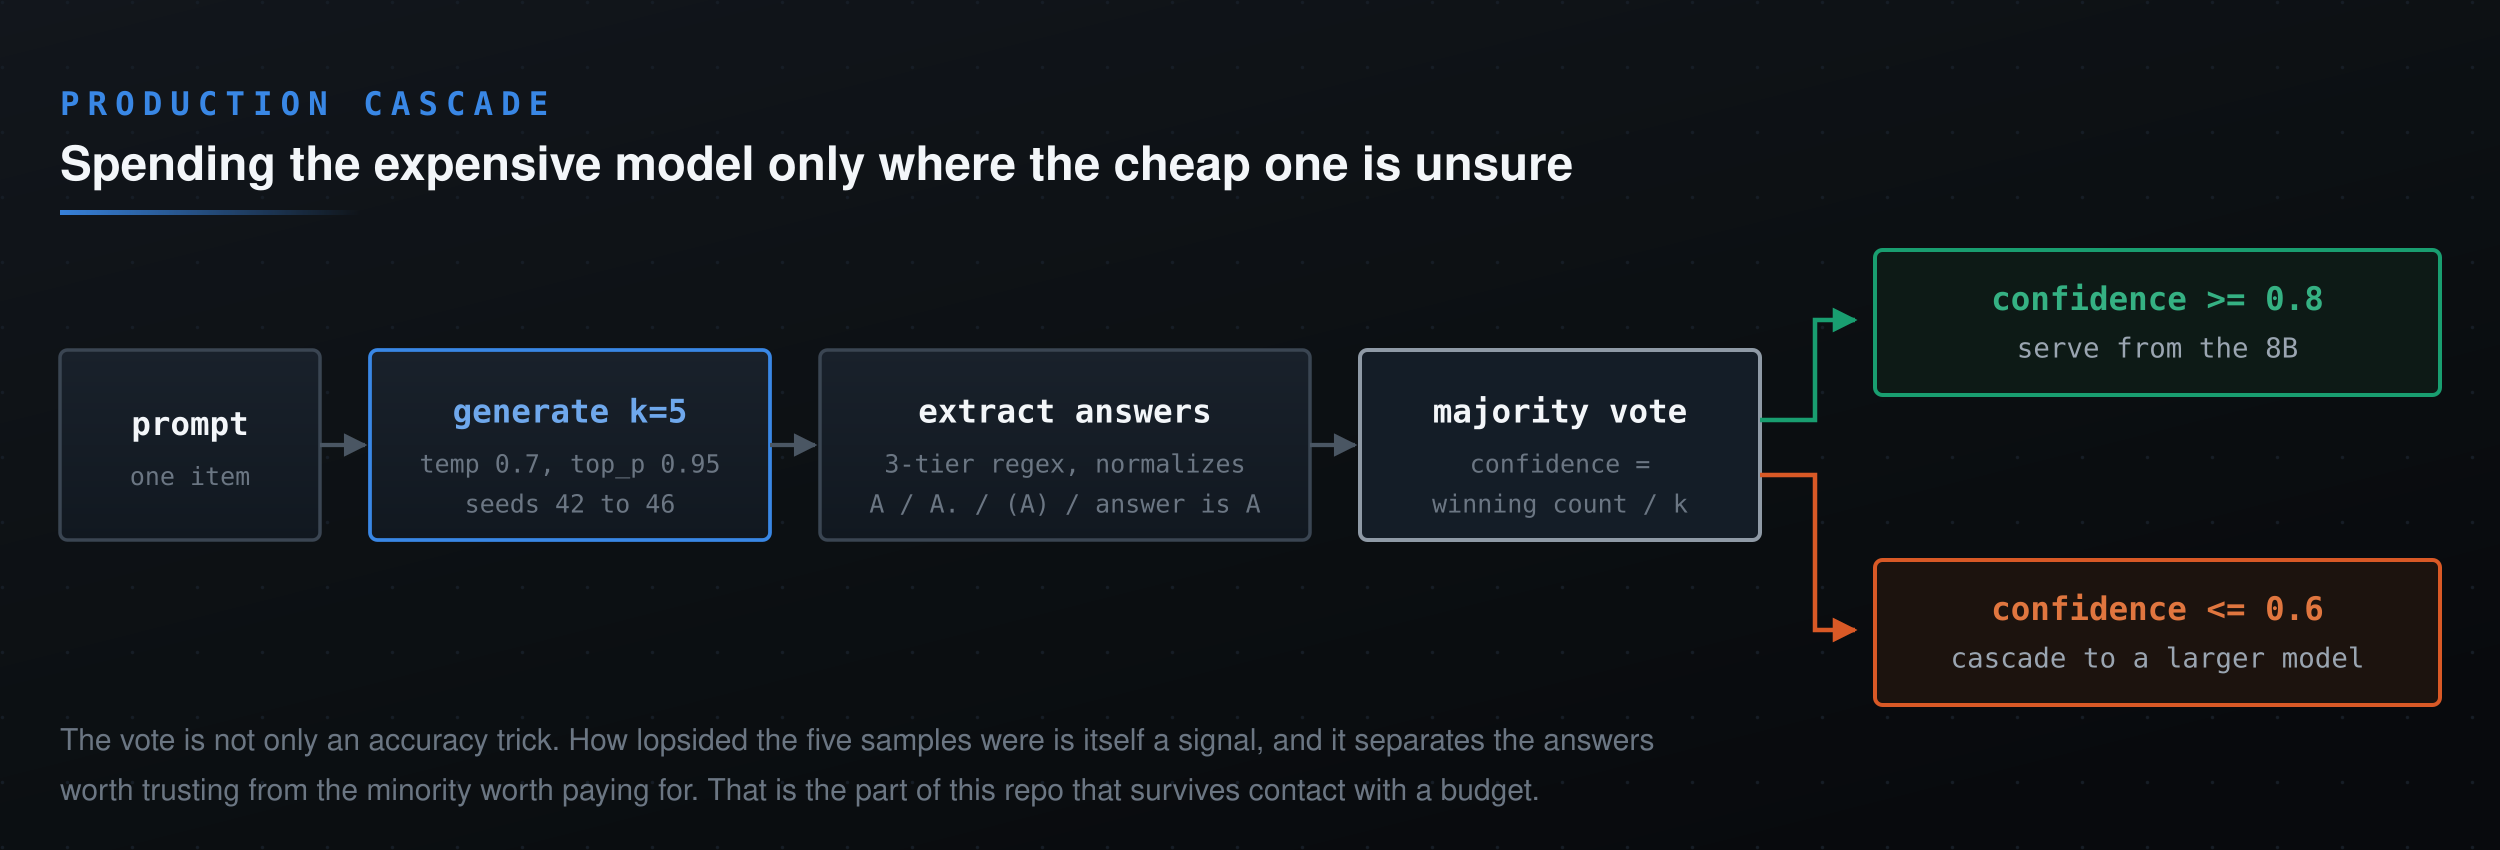
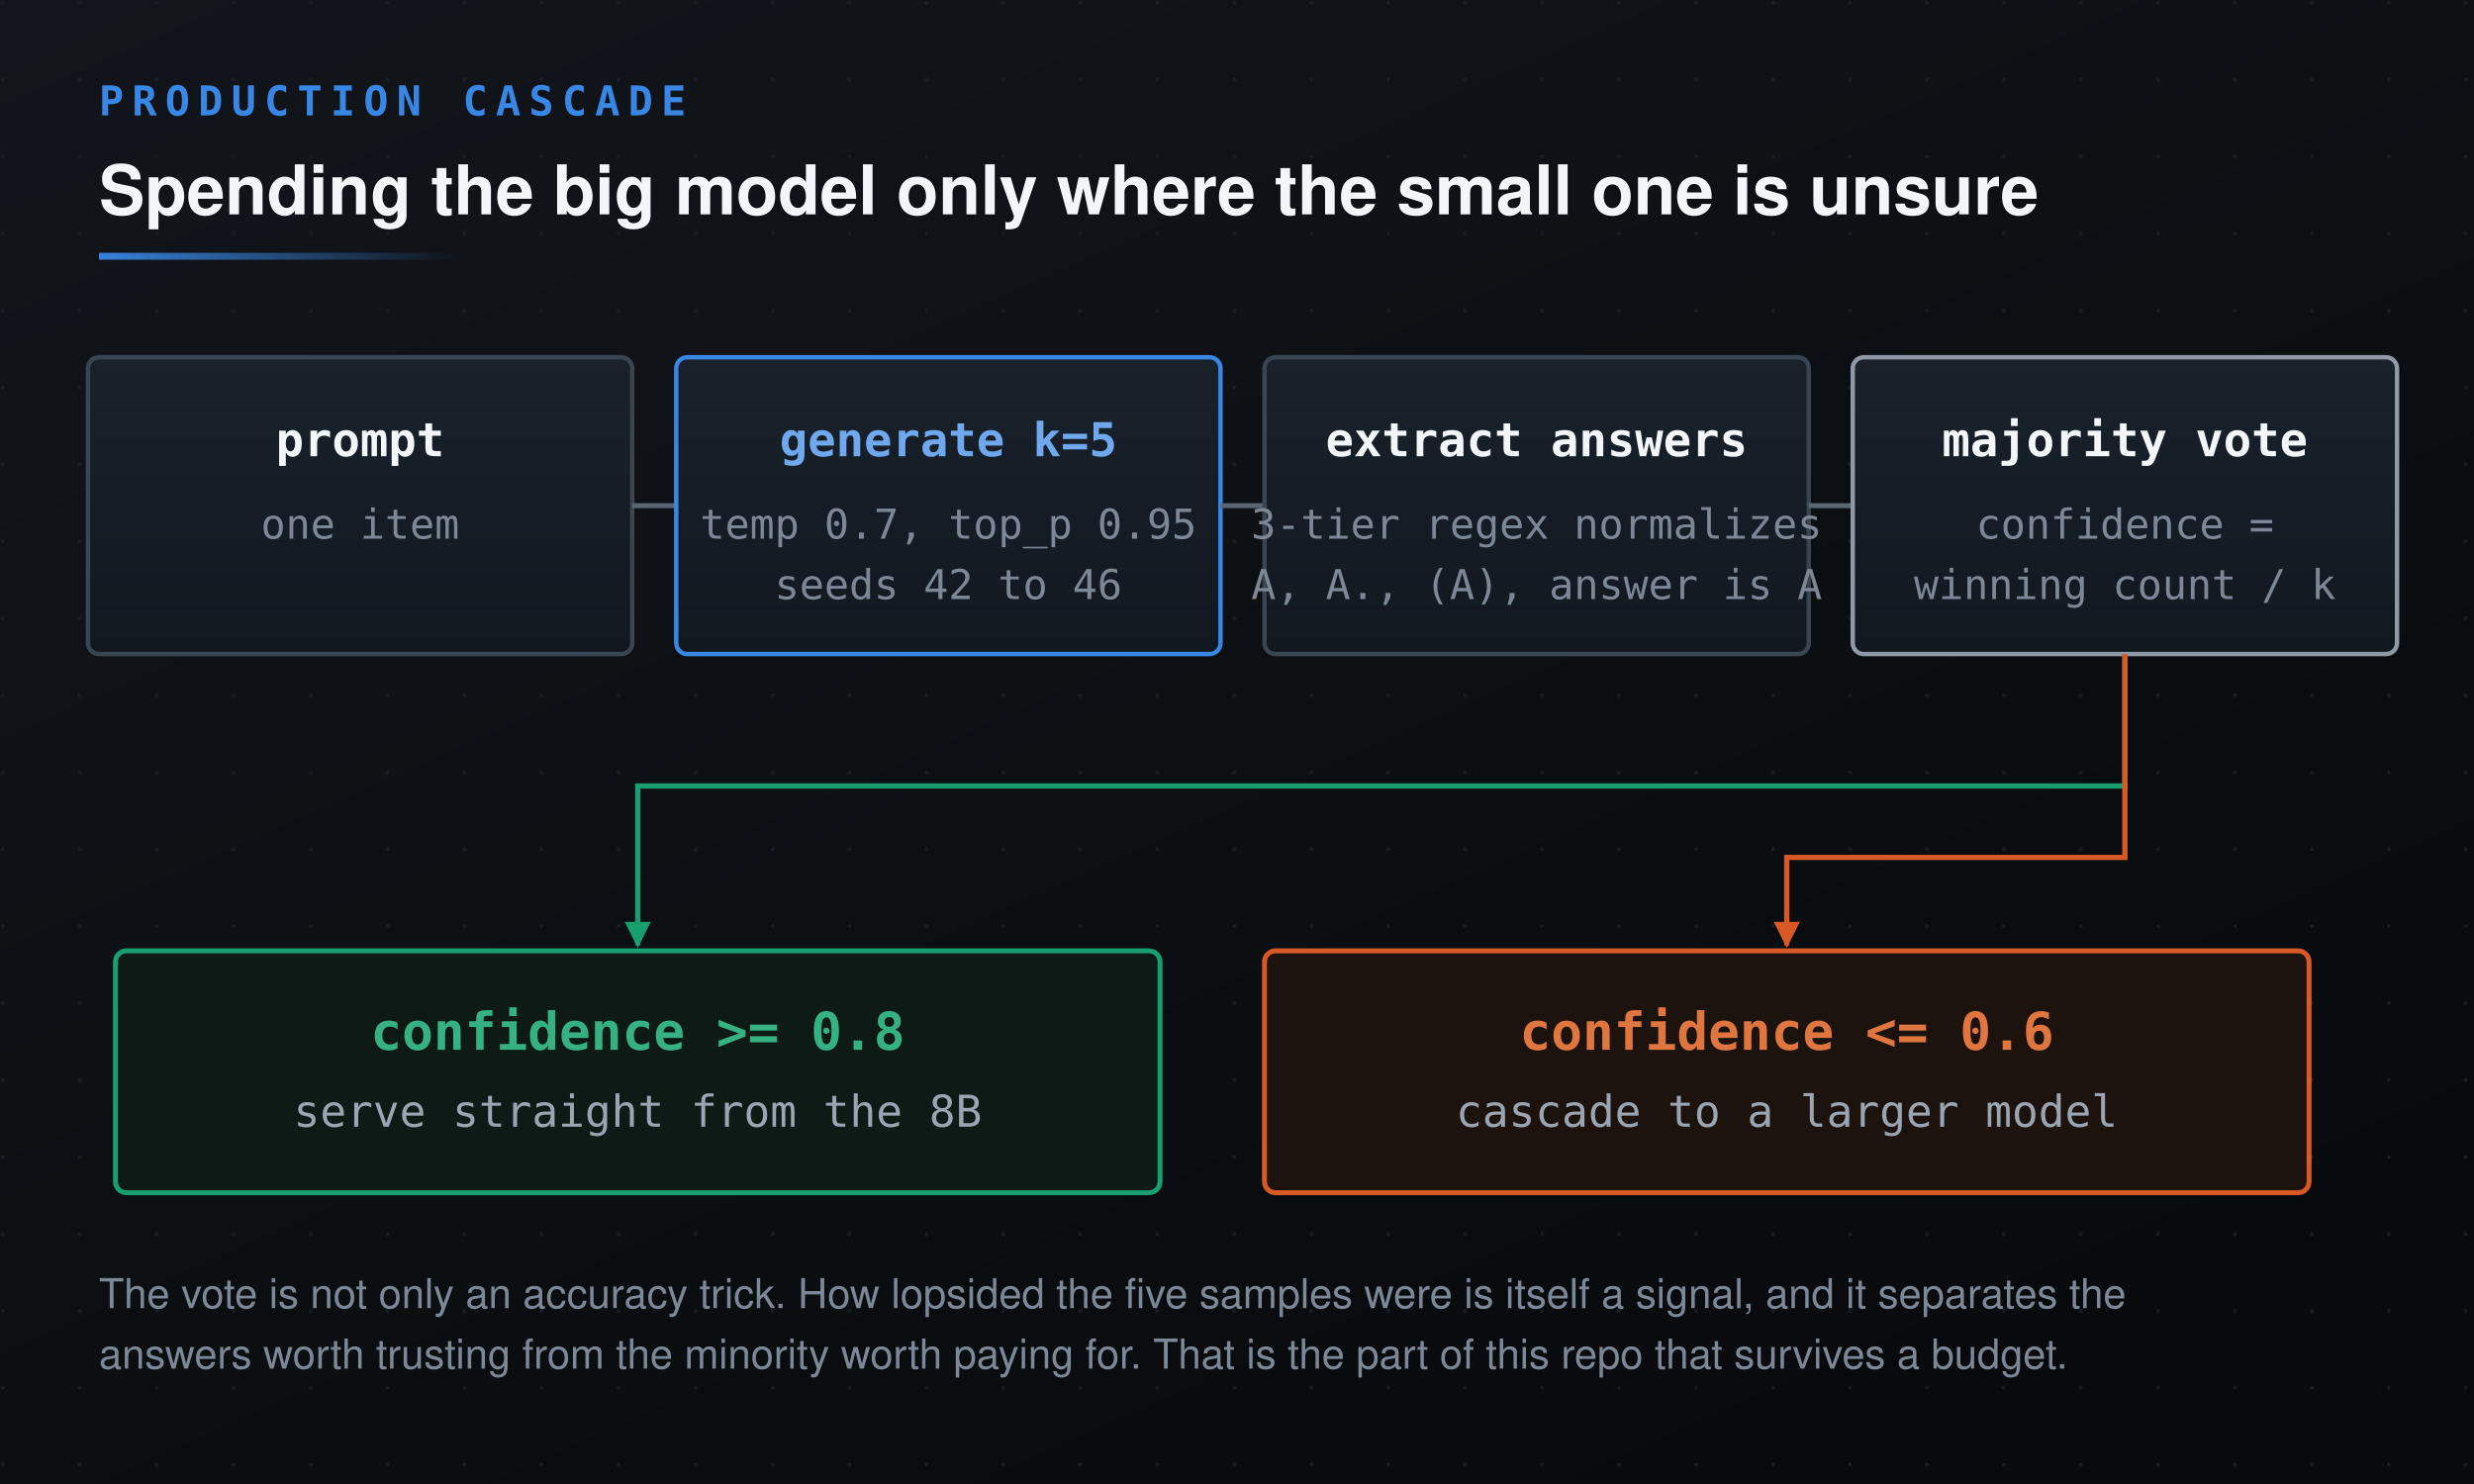
- <svg xmlns="http://www.w3.org/2000/svg" viewBox="0 0 1000 340" width="1000" height="340" role="img" aria-label="Confidence routing: five samples are extracted by a three-tier regex and voted, then high-confidence answers are served from the small model while low-confidence answers cascade to a larger one" font-family="ui-sans-serif, -apple-system, BlinkMacSystemFont, Segoe UI, Helvetica, Arial, sans-serif">
+ <svg xmlns="http://www.w3.org/2000/svg" viewBox="0 0 900 540" width="900" height="540" role="img" aria-label="Confidence routing: five samples are extracted by a three-tier regex and voted, then high-confidence answers are served from the small model while low-confidence answers cascade to a larger one" font-family="ui-sans-serif, -apple-system, BlinkMacSystemFont, Segoe UI, Helvetica, Arial, sans-serif">
  <defs>
    <linearGradient id="bgc" x1="0" y1="0" x2="0.75" y2="1">
      <stop offset="0" stop-color="#12161c" />
      <stop offset="0.55" stop-color="#0c1013" />
      <stop offset="1" stop-color="#080a0d" />
    </linearGradient>
-     <pattern id="dotsc" width="26" height="26" patternUnits="userSpaceOnUse">
+     <pattern id="dotc" width="28" height="28" patternUnits="userSpaceOnUse">
      <circle cx="1" cy="1" r="0.7" fill="#161d26" />
    </pattern>
-     <linearGradient id="nodec" x1="0" y1="0" x2="0" y2="1">
+     <linearGradient id="ndc" x1="0" y1="0" x2="0" y2="1">
      <stop offset="0" stop-color="#19212b" />
      <stop offset="1" stop-color="#111820" />
    </linearGradient>
-     <linearGradient id="rulec" x1="0" y1="0" x2="1" y2="0">
+     <linearGradient id="rlc" x1="0" y1="0" x2="1" y2="0">
      <stop offset="0" stop-color="#3987e5" stop-opacity="0.95" />
      <stop offset="1" stop-color="#3987e5" stop-opacity="0" />
    </linearGradient>
-     <marker id="arwc" viewBox="0 0 10 10" refX="9" refY="5" markerWidth="5.5" markerHeight="5.5" orient="auto-start-reverse">
-       <path d="M 0 0 L 10 5 L 0 10 z" fill="#4a5663" />
+     <marker id="arc" viewBox="0 0 10 10" refX="9" refY="5" markerWidth="5" markerHeight="5" orient="auto-start-reverse">
+       <path d="M 0 0 L 10 5 L 0 10 z" fill="#5a6673" />
    </marker>
-     <marker id="arwgc" viewBox="0 0 10 10" refX="9" refY="5" markerWidth="5.5" markerHeight="5.5" orient="auto-start-reverse">
+     <marker id="argc" viewBox="0 0 10 10" refX="9" refY="5" markerWidth="5" markerHeight="5" orient="auto-start-reverse">
      <path d="M 0 0 L 10 5 L 0 10 z" fill="#199e70" />
    </marker>
-     <marker id="arwoc" viewBox="0 0 10 10" refX="9" refY="5" markerWidth="5.5" markerHeight="5.5" orient="auto-start-reverse">
+     <marker id="aroc" viewBox="0 0 10 10" refX="9" refY="5" markerWidth="5" markerHeight="5" orient="auto-start-reverse">
      <path d="M 0 0 L 10 5 L 0 10 z" fill="#d95926" />
    </marker>
+     <marker id="arbc" viewBox="0 0 10 10" refX="9" refY="5" markerWidth="5" markerHeight="5" orient="auto-start-reverse">
+       <path d="M 0 0 L 10 5 L 0 10 z" fill="#3987e5" />
+     </marker>
  </defs>
-   <rect x="0" y="0" width="1000" height="340" fill="url(#bgc)" />
-   <rect x="0" y="0" width="1000" height="340" fill="url(#dotsc)" />
-   <text x="24" y="46" fill="#3987e5" font-size="13" font-weight="700" letter-spacing="3.2" font-family="ui-monospace, SFMono-Regular, Menlo, monospace">PRODUCTION CASCADE</text>
-   <text x="24" y="72" fill="#f3f6f9" font-size="19" font-weight="700">Spending the expensive model only where the cheap one is unsure</text>
-   <rect x="24" y="84" width="120" height="2" fill="url(#rulec)" />
-   <rect x="24" y="140" width="104" height="76" fill="url(#nodec)" stroke="#3a4552" stroke-width="1.4" rx="3" />
-   <text x="76" y="174" fill="#f3f6f9" font-size="13" font-weight="700" text-anchor="middle" font-family="ui-monospace, SFMono-Regular, Menlo, monospace">prompt</text>
-   <text x="76" y="194" fill="#6b7683" font-size="10" text-anchor="middle" font-family="ui-monospace, SFMono-Regular, Menlo, monospace">one item</text>
-   <line x1="128" y1="178" x2="146" y2="178" stroke="#4a5663" stroke-width="1.7" marker-end="url(#arwc)" />
-   <rect x="148" y="140" width="160" height="76" fill="url(#nodec)" stroke="#3987e5" stroke-width="1.5" rx="3" />
-   <text x="228" y="169" fill="#6fa8ec" font-size="13" font-weight="700" text-anchor="middle" font-family="ui-monospace, SFMono-Regular, Menlo, monospace">generate k=5</text>
-   <text x="228" y="189" fill="#6b7683" font-size="10" text-anchor="middle" font-family="ui-monospace, SFMono-Regular, Menlo, monospace">temp 0.7, top_p 0.95</text>
-   <text x="228" y="205" fill="#6b7683" font-size="10" text-anchor="middle" font-family="ui-monospace, SFMono-Regular, Menlo, monospace">seeds 42 to 46</text>
-   <line x1="308" y1="178" x2="326" y2="178" stroke="#4a5663" stroke-width="1.7" marker-end="url(#arwc)" />
-   <rect x="328" y="140" width="196" height="76" fill="url(#nodec)" stroke="#3a4552" stroke-width="1.4" rx="3" />
-   <text x="426" y="169" fill="#f3f6f9" font-size="13" font-weight="700" text-anchor="middle" font-family="ui-monospace, SFMono-Regular, Menlo, monospace">extract answers</text>
-   <text x="426" y="189" fill="#6b7683" font-size="10" text-anchor="middle" font-family="ui-monospace, SFMono-Regular, Menlo, monospace">3-tier regex, normalizes</text>
-   <text x="426" y="205" fill="#6b7683" font-size="10" text-anchor="middle" font-family="ui-monospace, SFMono-Regular, Menlo, monospace">A / A. / (A) / answer is A</text>
-   <line x1="524" y1="178" x2="542" y2="178" stroke="#4a5663" stroke-width="1.7" marker-end="url(#arwc)" />
-   <rect x="544" y="140" width="160" height="76" fill="#141d27" stroke="#8f9aa6" stroke-width="1.6" rx="3" />
-   <text x="624" y="169" fill="#f3f6f9" font-size="13" font-weight="700" text-anchor="middle" font-family="ui-monospace, SFMono-Regular, Menlo, monospace">majority vote</text>
-   <text x="624" y="189" fill="#6b7683" font-size="10" text-anchor="middle" font-family="ui-monospace, SFMono-Regular, Menlo, monospace">confidence =</text>
-   <text x="624" y="205" fill="#6b7683" font-size="10" text-anchor="middle" font-family="ui-monospace, SFMono-Regular, Menlo, monospace">winning count / k</text>
-   <path d="M 704 168 L 726 168 L 726 128 L 742 128" fill="none" stroke="#199e70" stroke-width="1.8" marker-end="url(#arwgc)" />
-   <path d="M 704 190 L 726 190 L 726 252 L 742 252" fill="none" stroke="#d95926" stroke-width="1.8" marker-end="url(#arwoc)" />
-   <rect x="750" y="100" width="226" height="58" fill="#0d1a16" stroke="#199e70" stroke-width="1.6" rx="3" />
-   <text x="863" y="124" fill="#35b183" font-size="13" font-weight="700" text-anchor="middle" font-family="ui-monospace, SFMono-Regular, Menlo, monospace">confidence &gt;= 0.8</text>
-   <text x="863" y="143" fill="#9aa5b1" font-size="11" text-anchor="middle" font-family="ui-monospace, SFMono-Regular, Menlo, monospace">serve from the 8B</text>
-   <rect x="750" y="224" width="226" height="58" fill="#1c130e" stroke="#d95926" stroke-width="1.6" rx="3" />
-   <text x="863" y="248" fill="#e0763f" font-size="13" font-weight="700" text-anchor="middle" font-family="ui-monospace, SFMono-Regular, Menlo, monospace">confidence &lt;= 0.6</text>
-   <text x="863" y="267" fill="#9aa5b1" font-size="11" text-anchor="middle" font-family="ui-monospace, SFMono-Regular, Menlo, monospace">cascade to a larger model</text>
-   <text x="24" y="300" fill="#6b7683" font-size="12">The vote is not only an accuracy trick. How lopsided the five samples were is itself a signal, and it separates the answers</text>
-   <text x="24" y="320" fill="#6b7683" font-size="12">worth trusting from the minority worth paying for. That is the part of this repo that survives contact with a budget.</text>
+   <rect x="0" y="0" width="900" height="540" fill="url(#bgc)" />
+   <rect x="0" y="0" width="900" height="540" fill="url(#dotc)" />
+   <text x="36" y="42" fill="#3987e5" font-size="15" font-weight="700" letter-spacing="3" font-family="ui-monospace, SFMono-Regular, Menlo, monospace">PRODUCTION CASCADE</text>
+   <text x="36" y="78" fill="#f3f6f9" font-size="25" font-weight="700">Spending the big model only where the small one is unsure</text>
+   <rect x="36" y="92" width="130" height="2.5" fill="url(#rlc)" />
+   <rect x="32" y="130" width="198" height="108" fill="url(#ndc)" stroke="#3a4552" stroke-width="1.6" rx="4" />
+   <text x="131" y="166" fill="#f3f6f9" font-size="17" text-anchor="middle" font-weight="700" font-family="ui-monospace, SFMono-Regular, Menlo, monospace">prompt</text>
+   <text x="131" y="196" fill="#7d8896" font-size="15" text-anchor="middle" font-weight="400" font-family="ui-monospace, SFMono-Regular, Menlo, monospace">one item</text>
+   <line x1="230" y1="184" x2="276" y2="184" stroke="#5a6673" stroke-width="1.8" marker-end="url(#arc)" />
+   <rect x="246" y="130" width="198" height="108" fill="url(#ndc)" stroke="#3987e5" stroke-width="1.6" rx="4" />
+   <text x="345" y="166" fill="#6fa8ec" font-size="17" text-anchor="middle" font-weight="700" font-family="ui-monospace, SFMono-Regular, Menlo, monospace">generate k=5</text>
+   <text x="345" y="196" fill="#7d8896" font-size="15" text-anchor="middle" font-weight="400" font-family="ui-monospace, SFMono-Regular, Menlo, monospace">temp 0.7, top_p 0.95</text>
+   <text x="345" y="218" fill="#7d8896" font-size="15" text-anchor="middle" font-weight="400" font-family="ui-monospace, SFMono-Regular, Menlo, monospace">seeds 42 to 46</text>
+   <line x1="444" y1="184" x2="490" y2="184" stroke="#5a6673" stroke-width="1.8" marker-end="url(#arc)" />
+   <rect x="460" y="130" width="198" height="108" fill="url(#ndc)" stroke="#3a4552" stroke-width="1.6" rx="4" />
+   <text x="559" y="166" fill="#f3f6f9" font-size="17" text-anchor="middle" font-weight="700" font-family="ui-monospace, SFMono-Regular, Menlo, monospace">extract answers</text>
+   <text x="559" y="196" fill="#7d8896" font-size="15" text-anchor="middle" font-weight="400" font-family="ui-monospace, SFMono-Regular, Menlo, monospace">3-tier regex normalizes</text>
+   <text x="559" y="218" fill="#7d8896" font-size="15" text-anchor="middle" font-weight="400" font-family="ui-monospace, SFMono-Regular, Menlo, monospace">A, A., (A), answer is A</text>
+   <line x1="658" y1="184" x2="704" y2="184" stroke="#5a6673" stroke-width="1.8" marker-end="url(#arc)" />
+   <rect x="674" y="130" width="198" height="108" fill="url(#ndc)" stroke="#8f9aa6" stroke-width="1.6" rx="4" />
+   <text x="773" y="166" fill="#f3f6f9" font-size="17" text-anchor="middle" font-weight="700" font-family="ui-monospace, SFMono-Regular, Menlo, monospace">majority vote</text>
+   <text x="773" y="196" fill="#7d8896" font-size="15" text-anchor="middle" font-weight="400" font-family="ui-monospace, SFMono-Regular, Menlo, monospace">confidence =</text>
+   <text x="773" y="218" fill="#7d8896" font-size="15" text-anchor="middle" font-weight="400" font-family="ui-monospace, SFMono-Regular, Menlo, monospace">winning count / k</text>
+   <path d="M 773 238 L 773 286 L 232 286 L 232 344" fill="none" stroke="#199e70" stroke-width="1.9" marker-end="url(#argc)" />
+   <path d="M 773 238 L 773 312 L 650 312 L 650 344" fill="none" stroke="#d95926" stroke-width="1.9" marker-end="url(#aroc)" />
+   <rect x="42" y="346" width="380" height="88" fill="#0d1a16" stroke="#199e70" stroke-width="1.8" rx="4" />
+   <text x="232" y="382" fill="#35b183" font-size="19" text-anchor="middle" font-weight="700" font-family="ui-monospace, SFMono-Regular, Menlo, monospace">confidence &gt;= 0.8</text>
+   <text x="232" y="410" fill="#9aa5b1" font-size="16" text-anchor="middle" font-weight="400" font-family="ui-monospace, SFMono-Regular, Menlo, monospace">serve straight from the 8B</text>
+   <rect x="460" y="346" width="380" height="88" fill="#1c130e" stroke="#d95926" stroke-width="1.8" rx="4" />
+   <text x="650" y="382" fill="#e0763f" font-size="19" text-anchor="middle" font-weight="700" font-family="ui-monospace, SFMono-Regular, Menlo, monospace">confidence &lt;= 0.6</text>
+   <text x="650" y="410" fill="#9aa5b1" font-size="16" text-anchor="middle" font-weight="400" font-family="ui-monospace, SFMono-Regular, Menlo, monospace">cascade to a larger model</text>
+   <text x="36" y="476" fill="#7d8896" font-size="15" font-family="ui-sans-serif, -apple-system, BlinkMacSystemFont, Segoe UI, Helvetica, Arial, sans-serif">The vote is not only an accuracy trick. How lopsided the five samples were is itself a signal, and it separates the</text>
+   <text x="36" y="498" fill="#7d8896" font-size="15" font-family="ui-sans-serif, -apple-system, BlinkMacSystemFont, Segoe UI, Helvetica, Arial, sans-serif">answers worth trusting from the minority worth paying for. That is the part of this repo that survives a budget.</text>
</svg>
